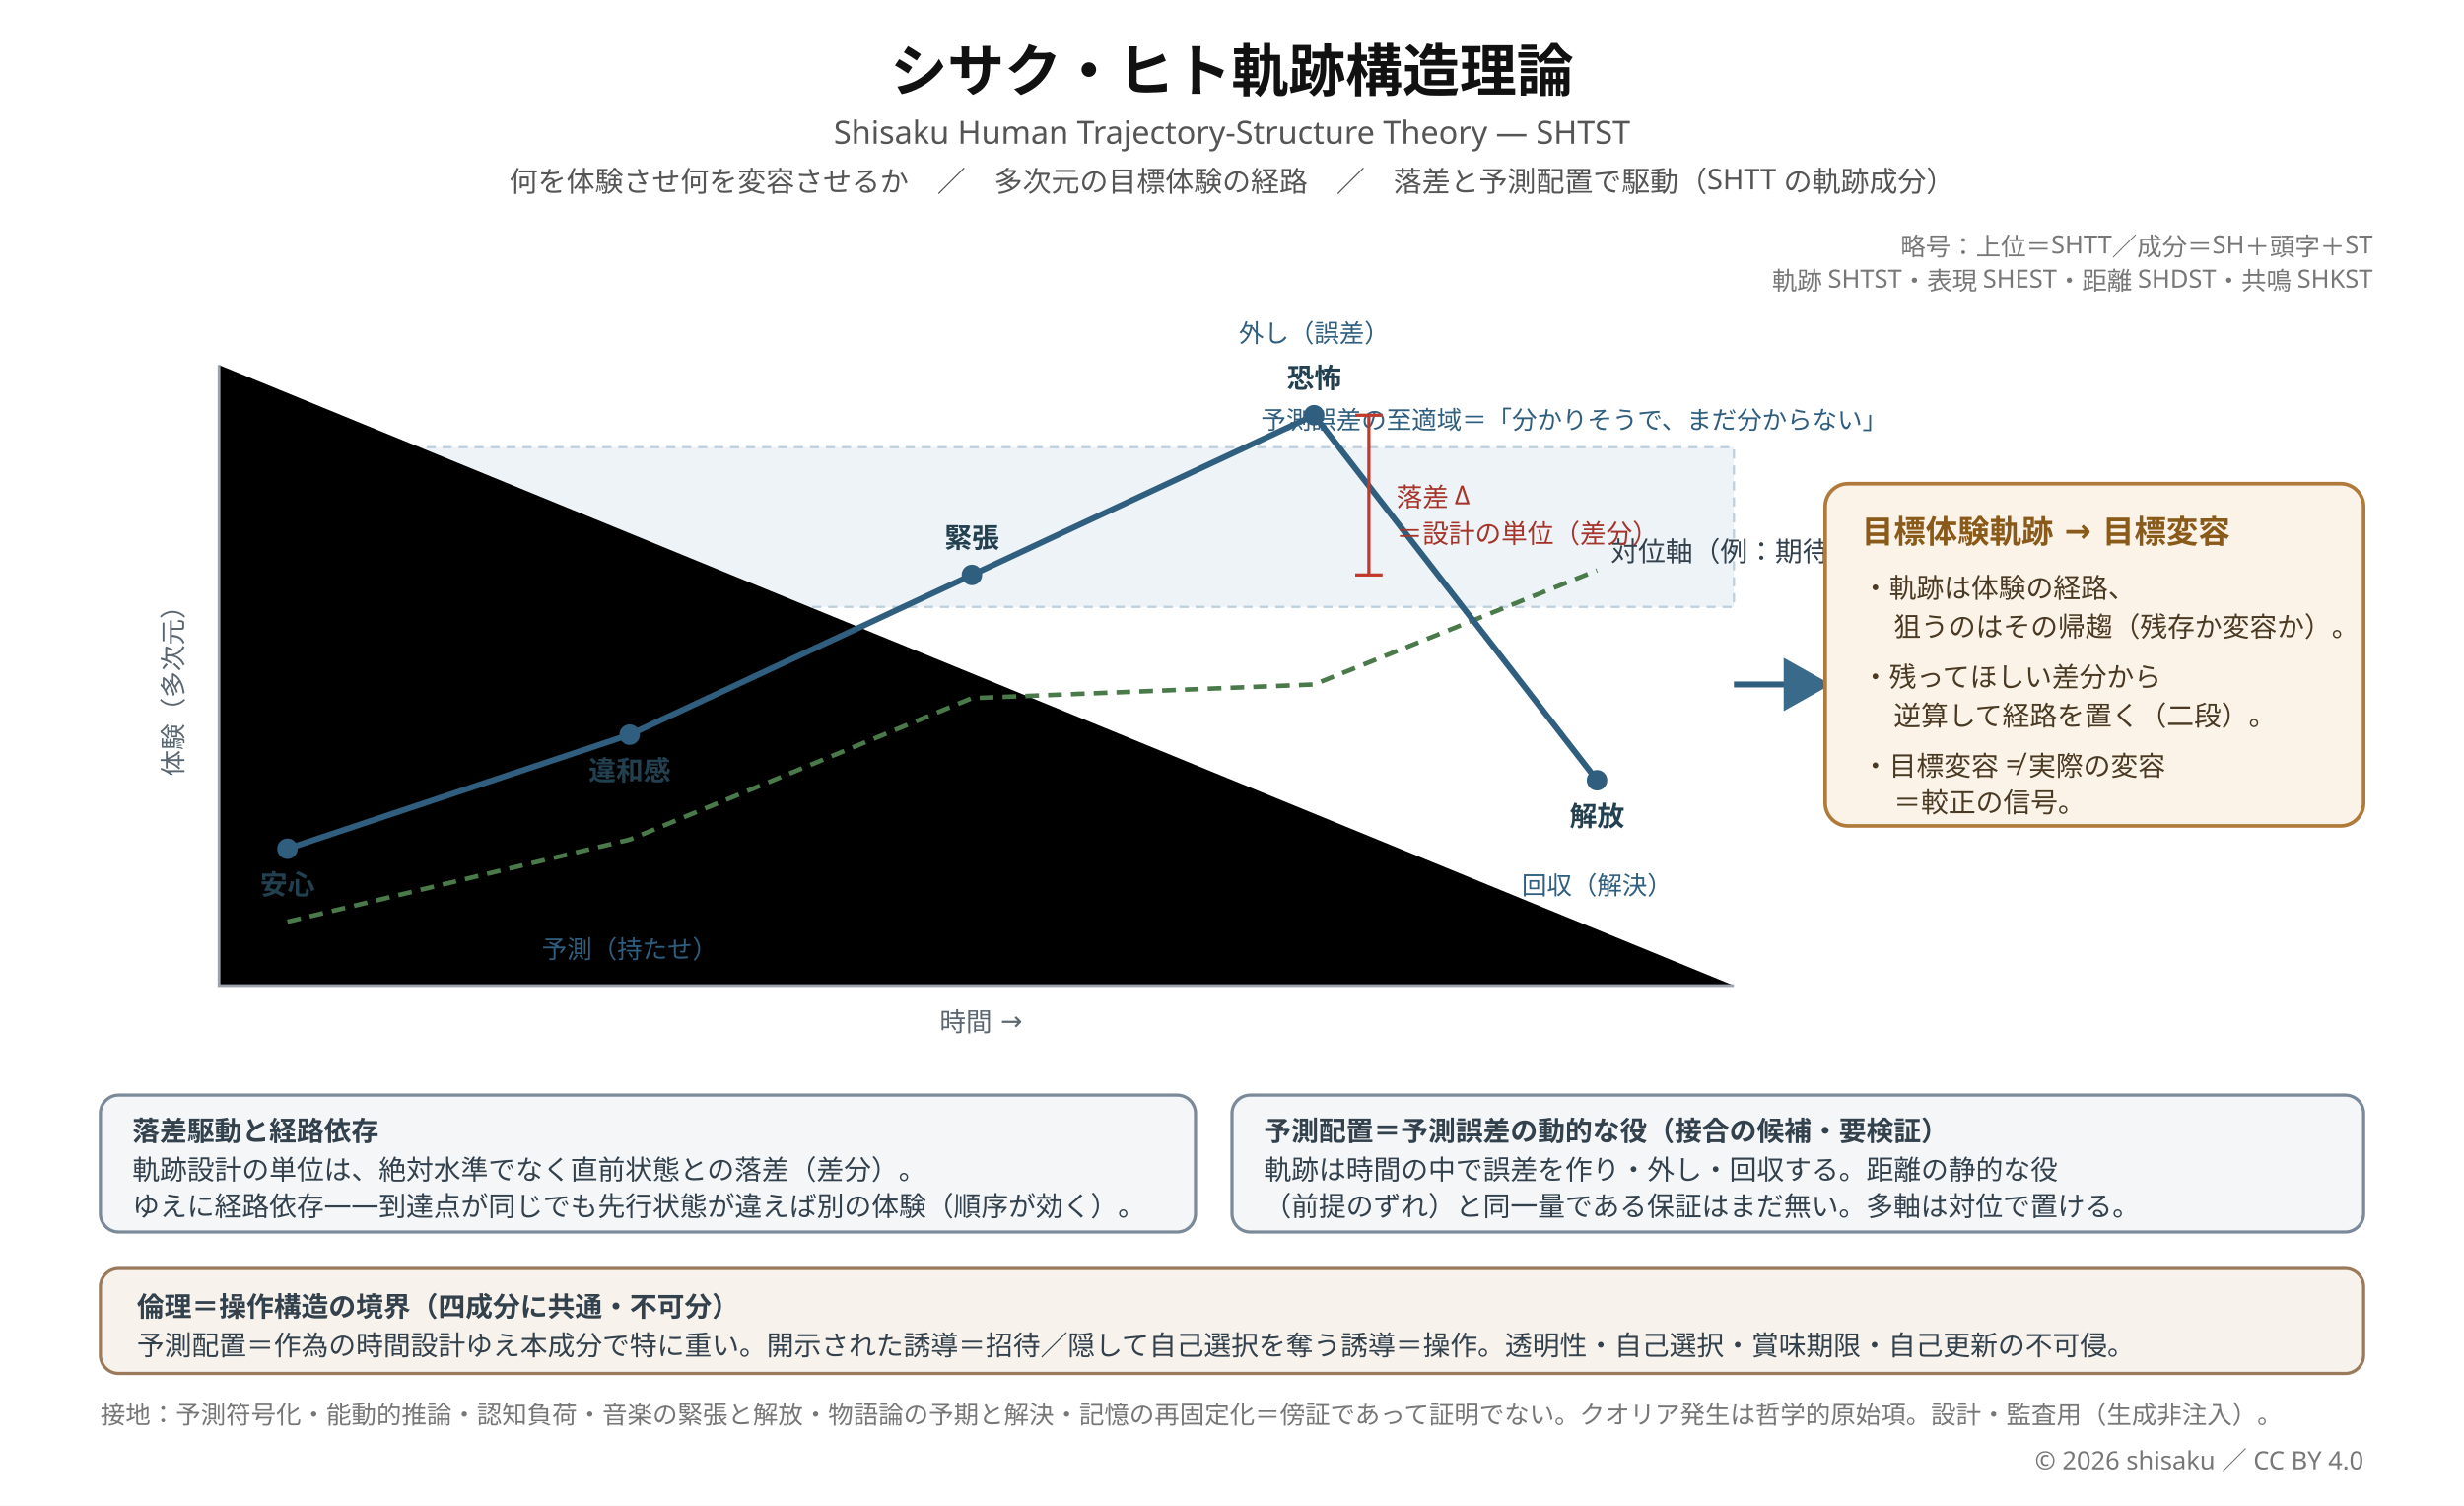
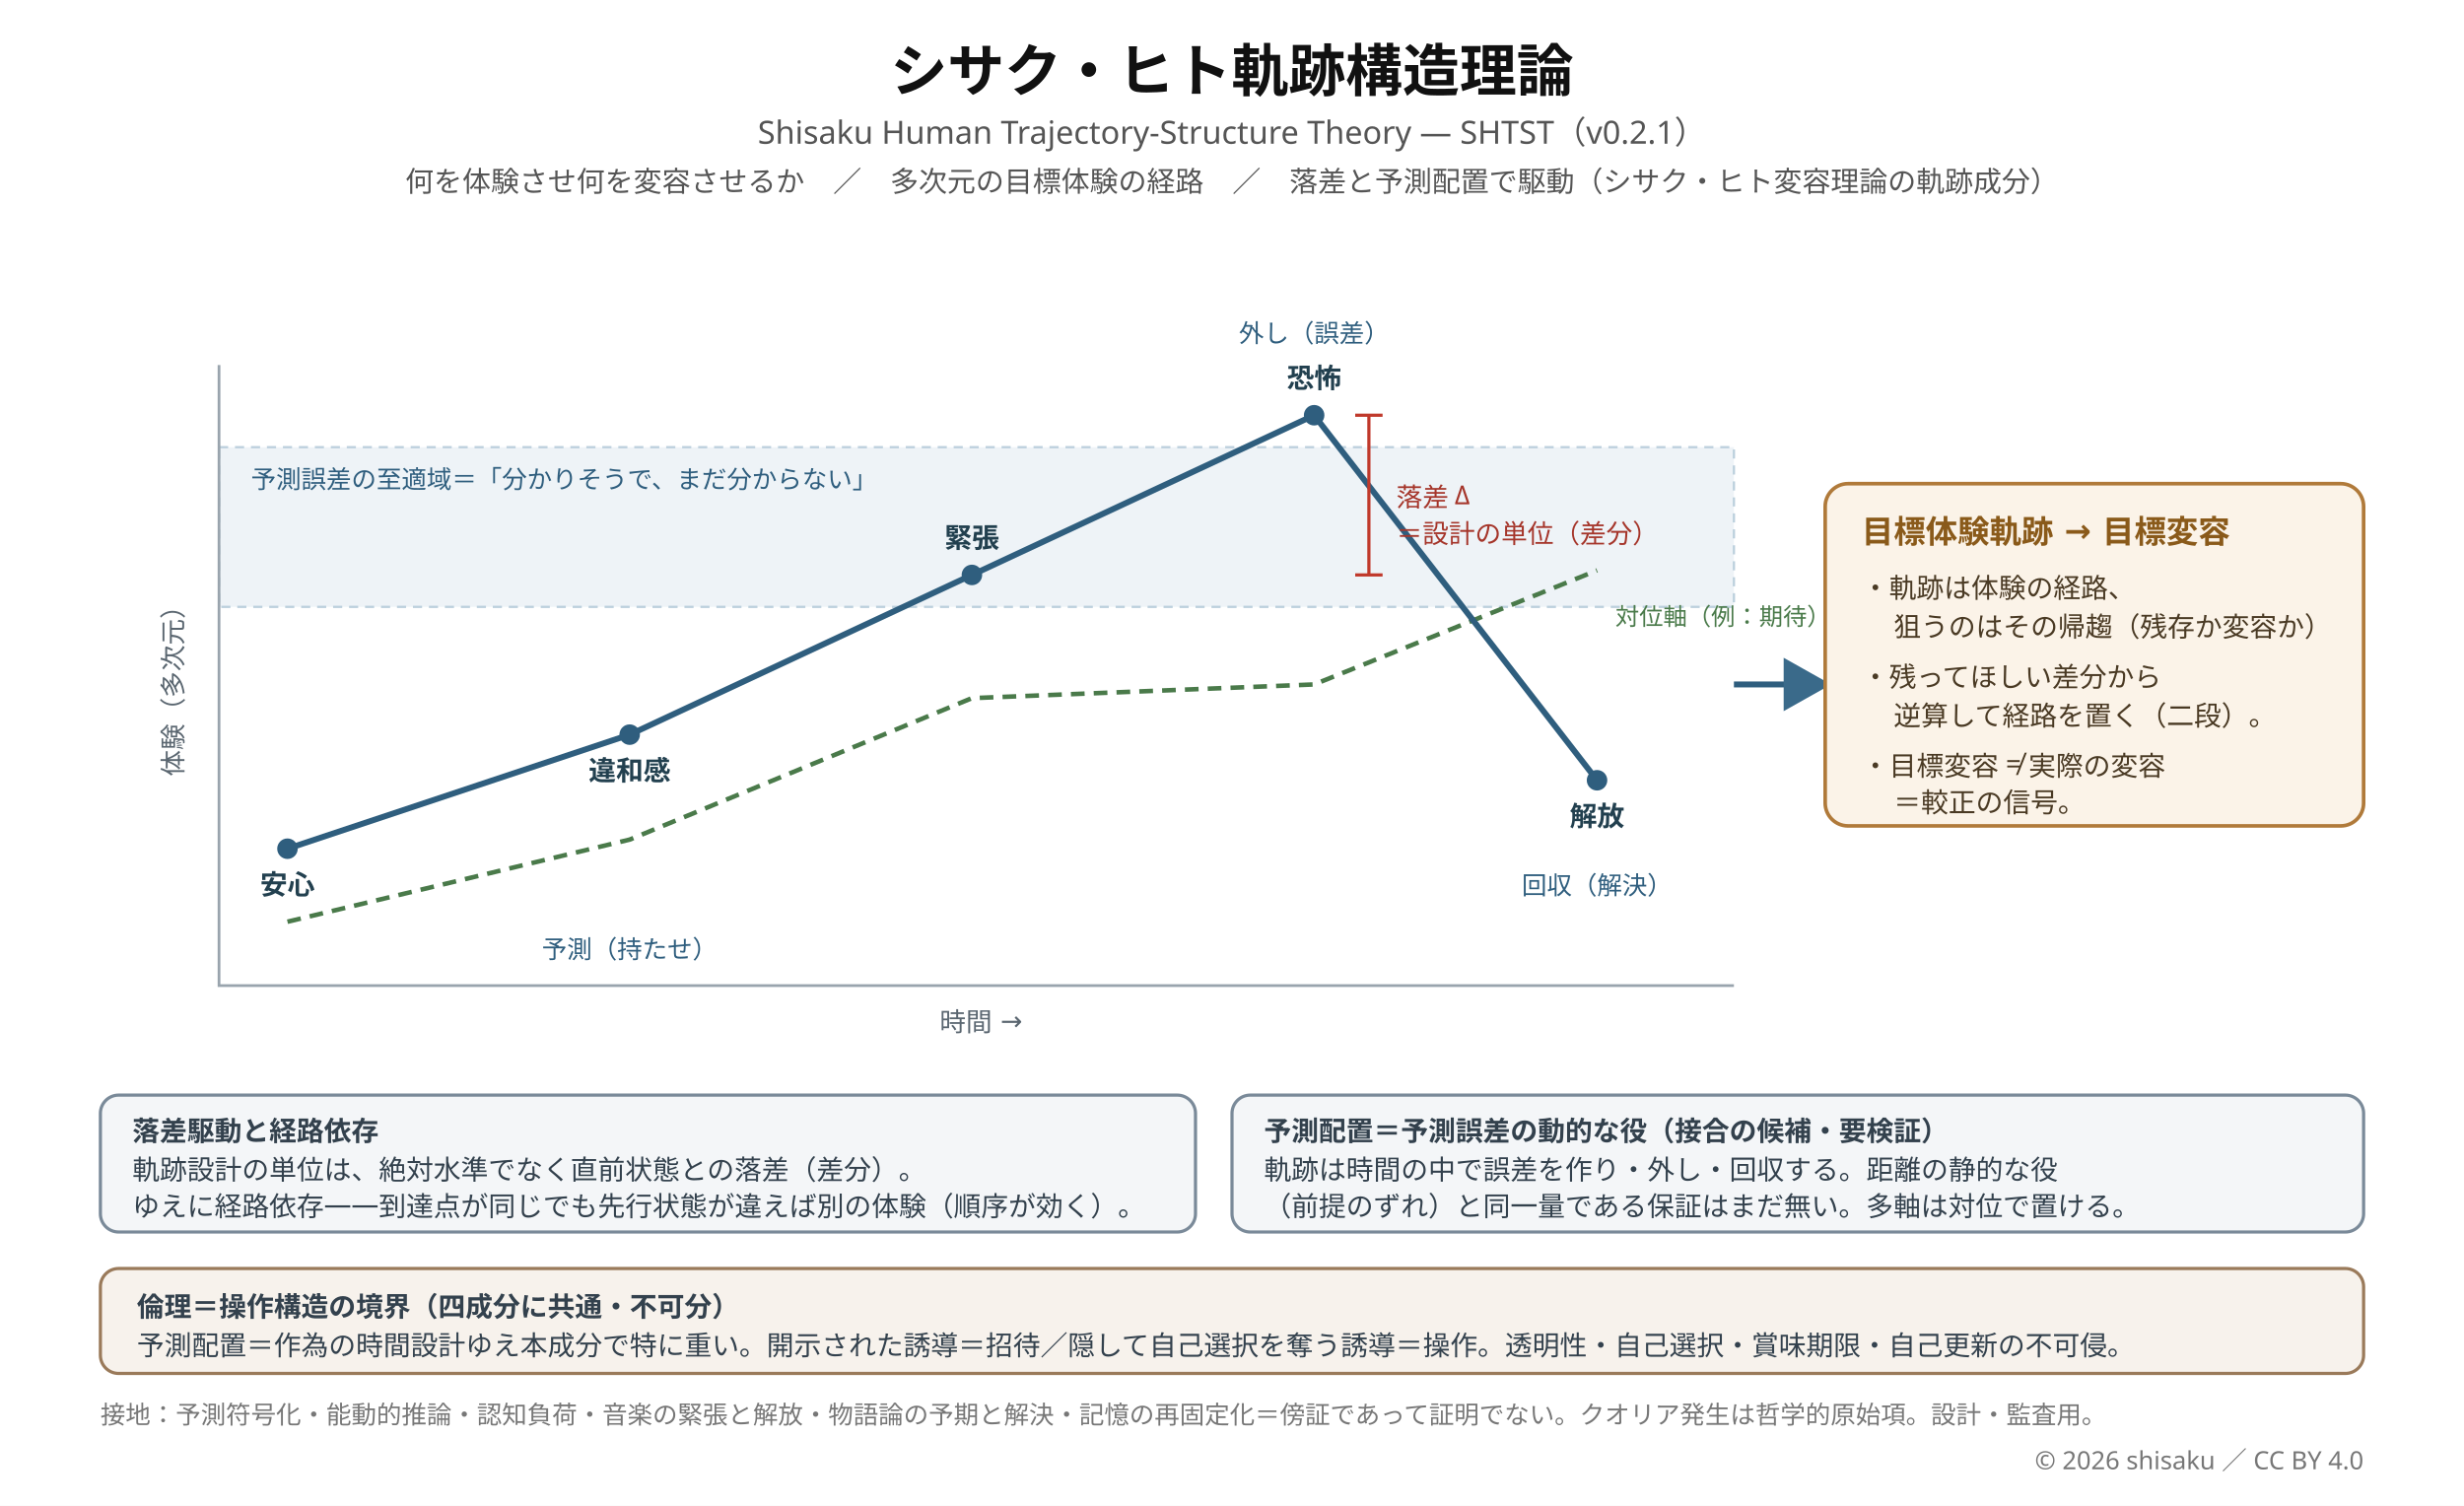
<svg xmlns="http://www.w3.org/2000/svg" viewBox="0 0 1080 660" font-family="'Hiragino Sans','Noto Sans JP','Yu Gothic',sans-serif">
  <defs>
    <marker id="arrow" markerWidth="9" markerHeight="9" refX="7" refY="4.5" orient="auto">
      <path d="M0,0 L8,4.5 L0,9 Z" fill="#444" />
    </marker>
    <marker id="arrowTraj" markerWidth="9" markerHeight="9" refX="7" refY="4.5" orient="auto">
      <path d="M0,0 L8,4.5 L0,9 Z" fill="#3a6a8a" />
    </marker>
    <marker id="arrowAmber" markerWidth="9" markerHeight="9" refX="7" refY="4.5" orient="auto">
      <path d="M0,0 L8,4.5 L0,9 Z" fill="#c98a2a" />
    </marker>
    <style>
      .bg{fill:#ffffff}
      .title{fill:#111;font-weight:700}
      .sub{fill:#555}
      .foot{fill:#777;font-size:11px}
      .footR{fill:#777;font-size:11px;text-anchor:end}
      .c-traj{stroke:#3a6a8a;fill:#e9f1f7;stroke-width:1.5}
      .c-trans{stroke:#b07a3a;fill:#fbf3e8;stroke-width:1.6}
      .c-prem{stroke:#7a8a99;fill:#f4f6f8;stroke-width:1.4}
      .c-eth{stroke:#9a7a5a;fill:#f7f2ec;stroke-width:1.4}
      .nlbl{fill:#1a2530;font-size:16px;text-anchor:middle;font-weight:700}
      .ann{fill:#33414d;font-size:12px}
      .annC{fill:#33414d;font-size:11.5px;text-anchor:middle}
      .transh{fill:#8a5a1a;font-size:14px;font-weight:700}
      .transb{fill:#4a3a24;font-size:12px}
      .amber{fill:#9a7a3a}
-       .axis{stroke:#99a4ad;stroke-width:1.2}
+       .axis{stroke:#99a4ad;stroke-width:1.2;fill:none}
      .axlbl{fill:#5a6670;font-size:11.5px}
      .curveMain{stroke:#2f5e7e;stroke-width:2.6;fill:none}
      .curveCtr{stroke:#4a7a4a;stroke-width:2;fill:none;stroke-dasharray:6 4}
      .pt{fill:#2f5e7e}
      .ptlbl{fill:#22404f;font-size:12px;text-anchor:middle;font-weight:700}
      .gap{stroke:#c0392b;stroke-width:1.4;fill:none}
      .gaplbl{fill:#a5352a;font-size:11.5px}
      .band{fill:#eef3f7;stroke:#bcd0dd;stroke-width:1;stroke-dasharray:4 3}
      .pp{fill:#2f5e7e;font-size:11px;text-anchor:middle}
    </style>
  </defs>
  <rect class="bg" x="0" y="0" width="1080" height="660" />
  <text class="title" x="540" y="40" font-size="25" text-anchor="middle">シサク・ヒト軌跡構造理論</text>
-   <text class="sub" x="540" y="63" font-size="14" text-anchor="middle">Shisaku Human Trajectory-Structure Theory — SHTST</text>
-   <text class="sub" x="540" y="84" font-size="12.5" text-anchor="middle">何を体験させ何を変容させるか　／　多次元の目標体験の経路　／　落差と予測配置で駆動（SHTT の軌跡成分）</text>
-   <text class="footR" x="1040" y="112">略号：上位＝SHTT／成分＝SH＋頭字＋ST</text>
-   <text class="footR" x="1040" y="127">軌跡 SHTST・表現 SHEST・距離 SHDST・共鳴 SHKST</text>
+   <text class="sub" x="540" y="63" font-size="14" text-anchor="middle">Shisaku Human Trajectory-Structure Theory — SHTST（v0.2.1）</text>
+   <text class="sub" x="540" y="84" font-size="12.5" text-anchor="middle">何を体験させ何を変容させるか　／　多次元の目標体験の経路　／　落差と予測配置で駆動（シサク・ヒト変容理論の軌跡成分）</text>
  <rect class="band" x="96" y="196" width="664" height="70" />
-   <text class="pp" x="690" y="188" text-anchor="end" fill="#7a8894">予測誤差の至適域＝「分かりそうで、まだ分からない」</text>
+   <text class="pp" x="110" y="214" text-anchor="start" style="text-anchor:start" fill="#7a8894">予測誤差の至適域＝「分かりそうで、まだ分からない」</text>
  <path class="axis" d="M96,160 L96,432 L760,432" />
  <text class="axlbl" x="430" y="452" text-anchor="middle">時間 →</text>
  <text class="axlbl" x="80" y="300" text-anchor="middle" transform="rotate(-90 80,300)">体験（多次元）</text>
  <polyline class="curveCtr" points="126,404 276,368 426,306 576,300 700,250" />
-   <text class="ann" x="706" y="246" font-size="11" fill="#4a7a4a">対位軸（例：期待）</text>
+   <text class="ann" x="708" y="274" style="font-size:10.5px;fill:#4a7a4a">対位軸（例：期待）</text>
  <polyline class="curveMain" points="126,372 276,322 426,252 576,182 700,342" />
  <circle class="pt" cx="126" cy="372" r="4.5" />
  <circle class="pt" cx="276" cy="322" r="4.5" />
  <circle class="pt" cx="426" cy="252" r="4.5" />
  <circle class="pt" cx="576" cy="182" r="4.5" />
  <circle class="pt" cx="700" cy="342" r="4.5" />
  <text class="ptlbl" x="126" y="392">安心</text>
  <text class="ptlbl" x="276" y="342">違和感</text>
  <text class="ptlbl" x="426" y="240">緊張</text>
  <text class="ptlbl" x="576" y="170">恐怖</text>
  <text class="ptlbl" x="700" y="362">解放</text>
  <path class="gap" d="M600,252 L600,182" />
  <path class="gap" d="M594,252 L606,252" />
  <path class="gap" d="M594,182 L606,182" />
  <text class="gaplbl" x="612" y="222">落差 Δ</text>
  <text class="gaplbl" x="612" y="238" font-size="10.5">＝設計の単位（差分）</text>
  <text class="pp" x="276" y="420">予測（持たせ）</text>
  <text class="pp" x="576" y="150">外し（誤差）</text>
  <text class="pp" x="700" y="392">回収（解決）</text>
  <path class="curveMain" stroke-dasharray="1 0" d="M760,300 L800,300" marker-end="url(#arrowTraj)" />
  <rect class="c-trans" x="800" y="212" width="236" height="150" rx="10" />
  <text class="transh" x="816" y="238">目標体験軌跡 → 目標変容</text>
  <text class="transb" x="816" y="262">・軌跡は体験の経路、</text>
-   <text class="transb" x="830" y="279">　狙うのはその帰趨（残存か変容か）。</text>
+   <text class="transb" x="830" y="279">　狙うのはその帰趨（残存か変容か）</text>
  <text class="transb" x="816" y="301">・残ってほしい差分から</text>
  <text class="transb" x="830" y="318">　逆算して経路を置く（二段）。</text>
  <text class="transb" x="816" y="340" fill="#7a5a2a">・目標変容 ≠ 実際の変容</text>
  <text class="transb" x="830" y="356" fill="#7a5a2a">　＝較正の信号。</text>
  <rect class="c-prem" x="44" y="480" width="480" height="60" rx="8" />
  <text class="ann" x="58" y="500" font-weight="700" fill="#2f5e7e">落差駆動と経路依存</text>
  <text class="ann" x="58" y="517" font-size="11.5">軌跡設計の単位は、絶対水準でなく直前状態との落差（差分）。</text>
  <text class="ann" x="58" y="533" font-size="11.5">ゆえに経路依存——到達点が同じでも先行状態が違えば別の体験（順序が効く）。</text>
  <rect class="c-prem" x="540" y="480" width="496" height="60" rx="8" />
  <text class="ann" x="554" y="500" font-weight="700" fill="#2f5e7e">予測配置＝予測誤差の動的な役（接合の候補・要検証）</text>
  <text class="ann" x="554" y="517" font-size="11.5">軌跡は時間の中で誤差を作り・外し・回収する。距離の静的な役</text>
  <text class="ann" x="554" y="533" font-size="11.5">（前提のずれ）と同一量である保証はまだ無い。多軸は対位で置ける。</text>
  <rect class="c-eth" x="44" y="556" width="992" height="46" rx="8" />
  <text class="ann" x="60" y="577" font-size="12.5" font-weight="700" fill="#7a5a3a">倫理＝操作構造の境界（四成分に共通・不可分）</text>
  <text class="ann" x="60" y="594" font-size="11.5">予測配置＝作為の時間設計ゆえ本成分で特に重い。開示された誘導＝招待／隠して自己選択を奪う誘導＝操作。透明性・自己選択・賞味期限・自己更新の不可侵。</text>
-   <text class="foot" x="44" y="624">接地：予測符号化・能動的推論・認知負荷・音楽の緊張と解放・物語論の予期と解決・記憶の再固定化＝傍証であって証明でない。クオリア発生は哲学的原始項。設計・監査用（生成非注入）。</text>
+   <text class="foot" x="44" y="624">接地：予測符号化・能動的推論・認知負荷・音楽の緊張と解放・物語論の予期と解決・記憶の再固定化＝傍証であって証明でない。クオリア発生は哲学的原始項。設計・監査用。</text>
  <text class="footR" x="1036" y="644">© 2026 shisaku ／ CC BY 4.0</text>
</svg>
